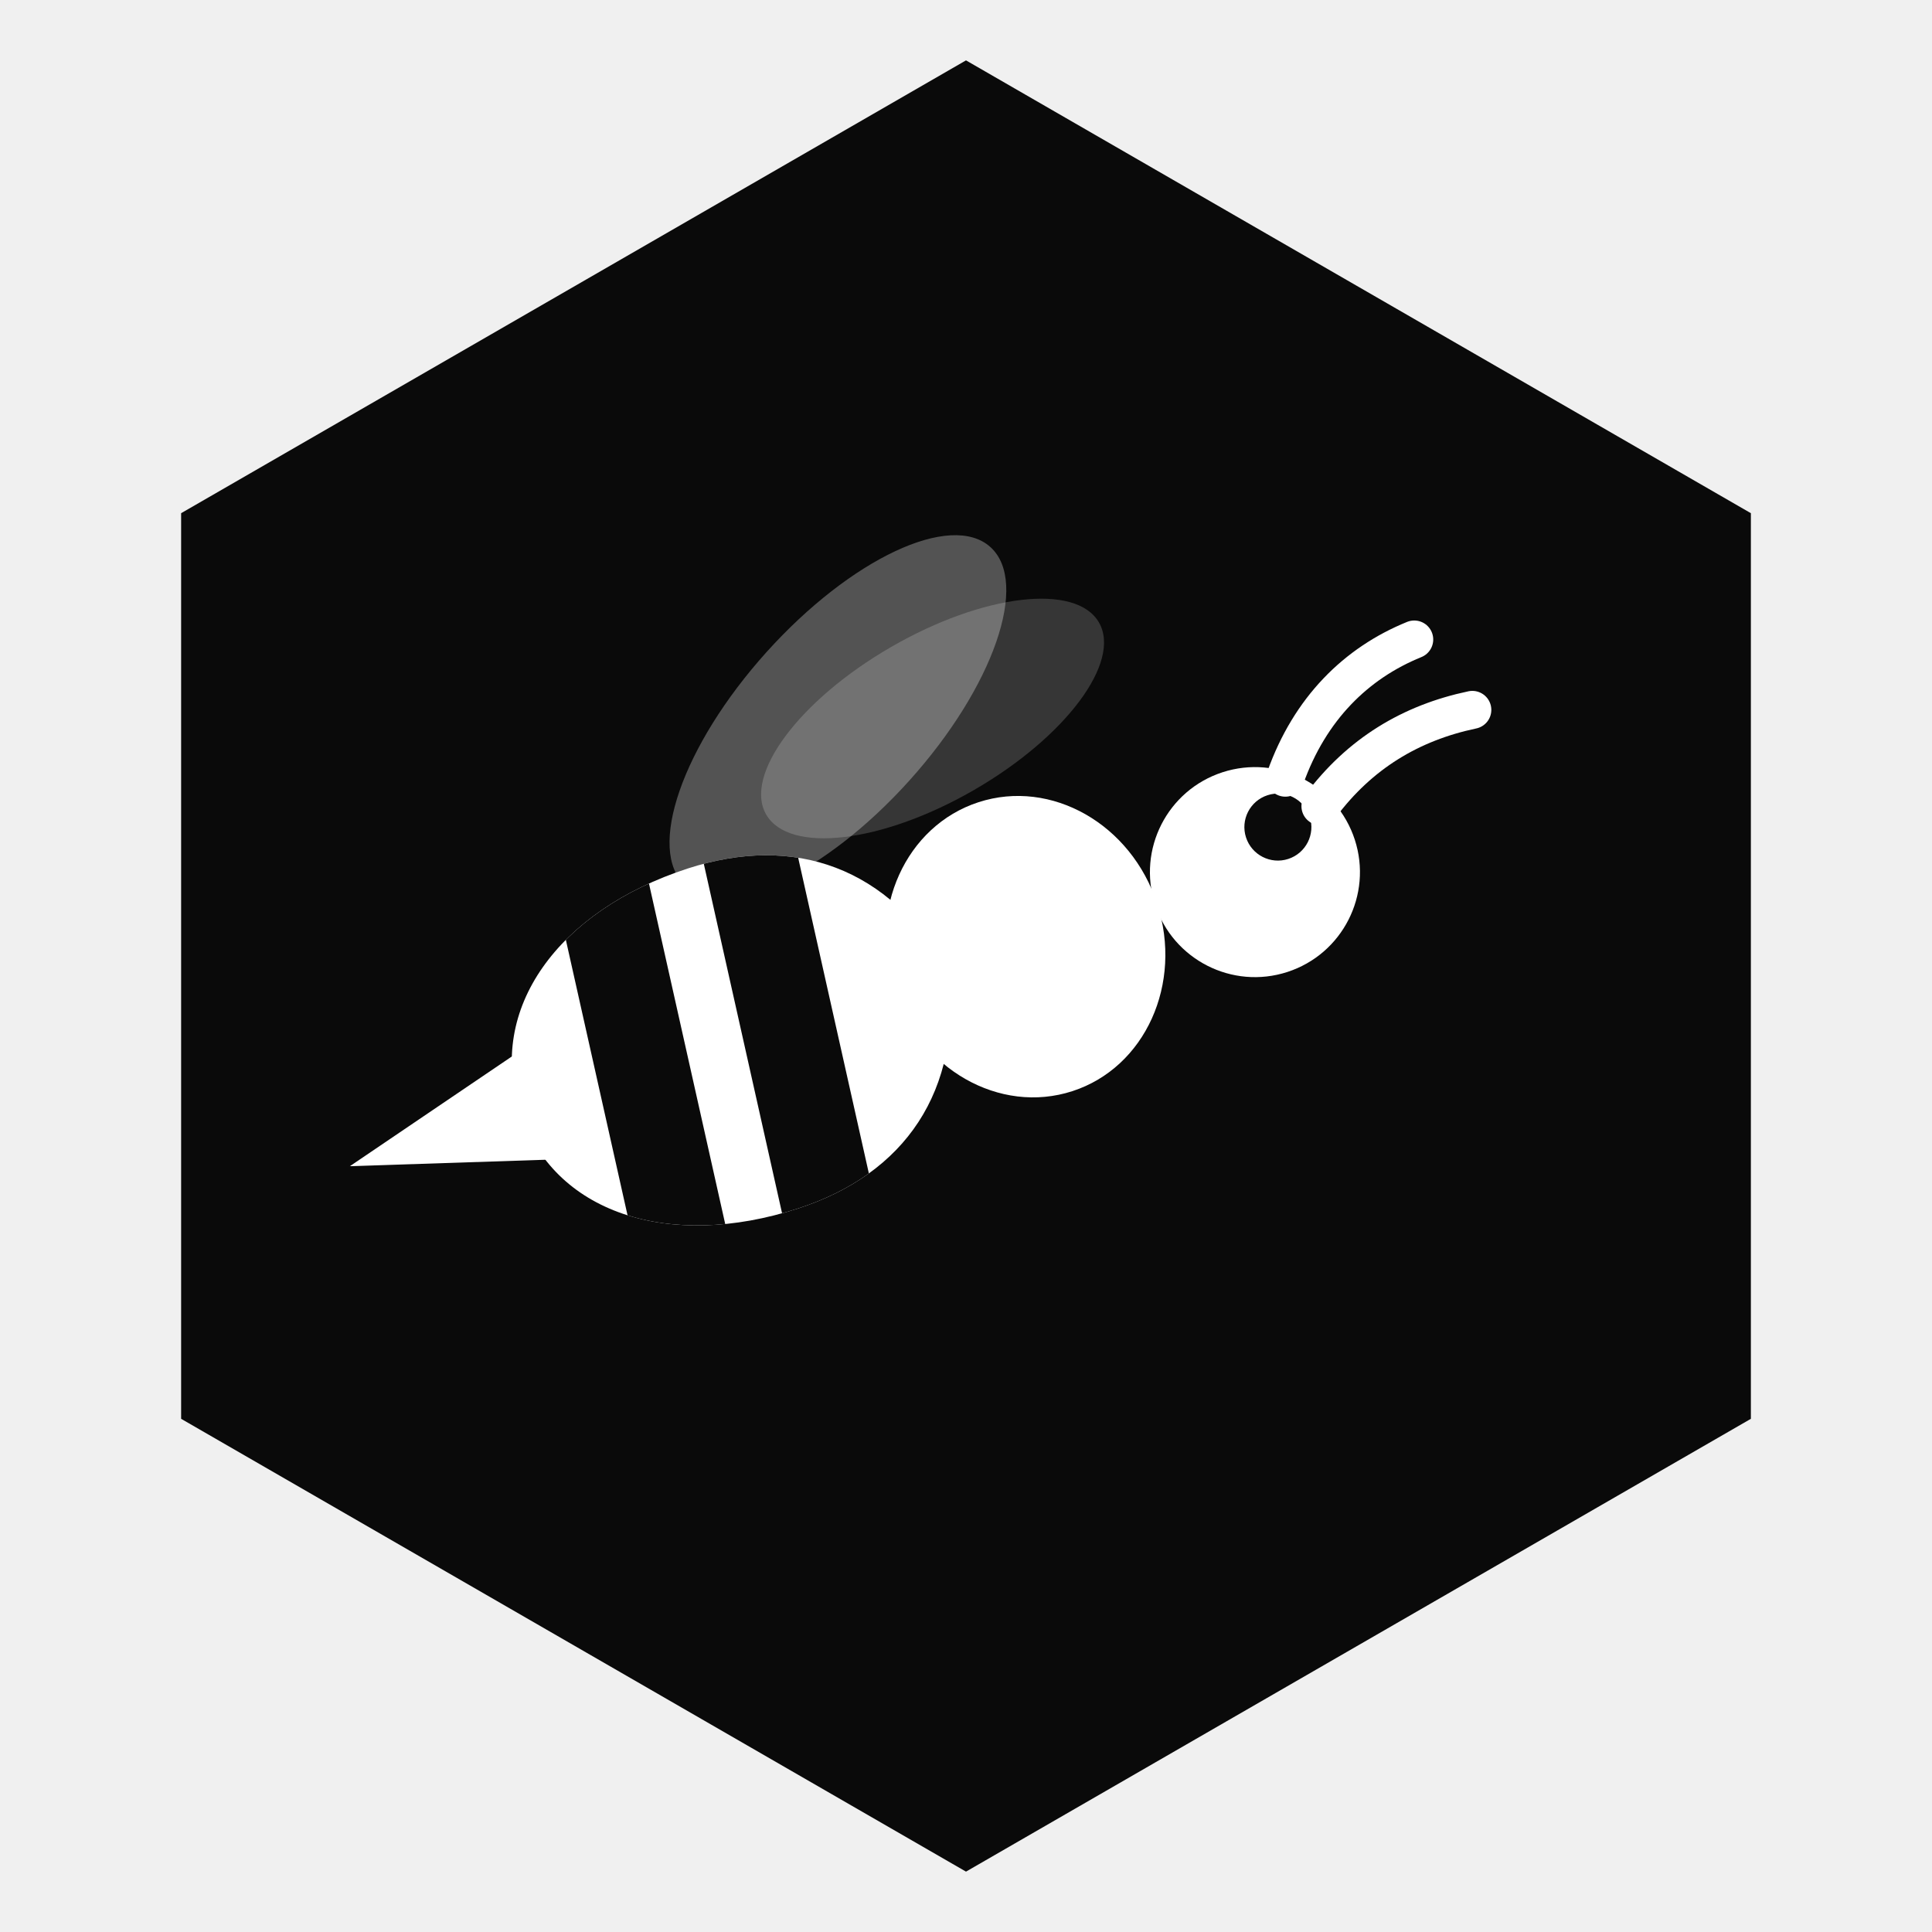
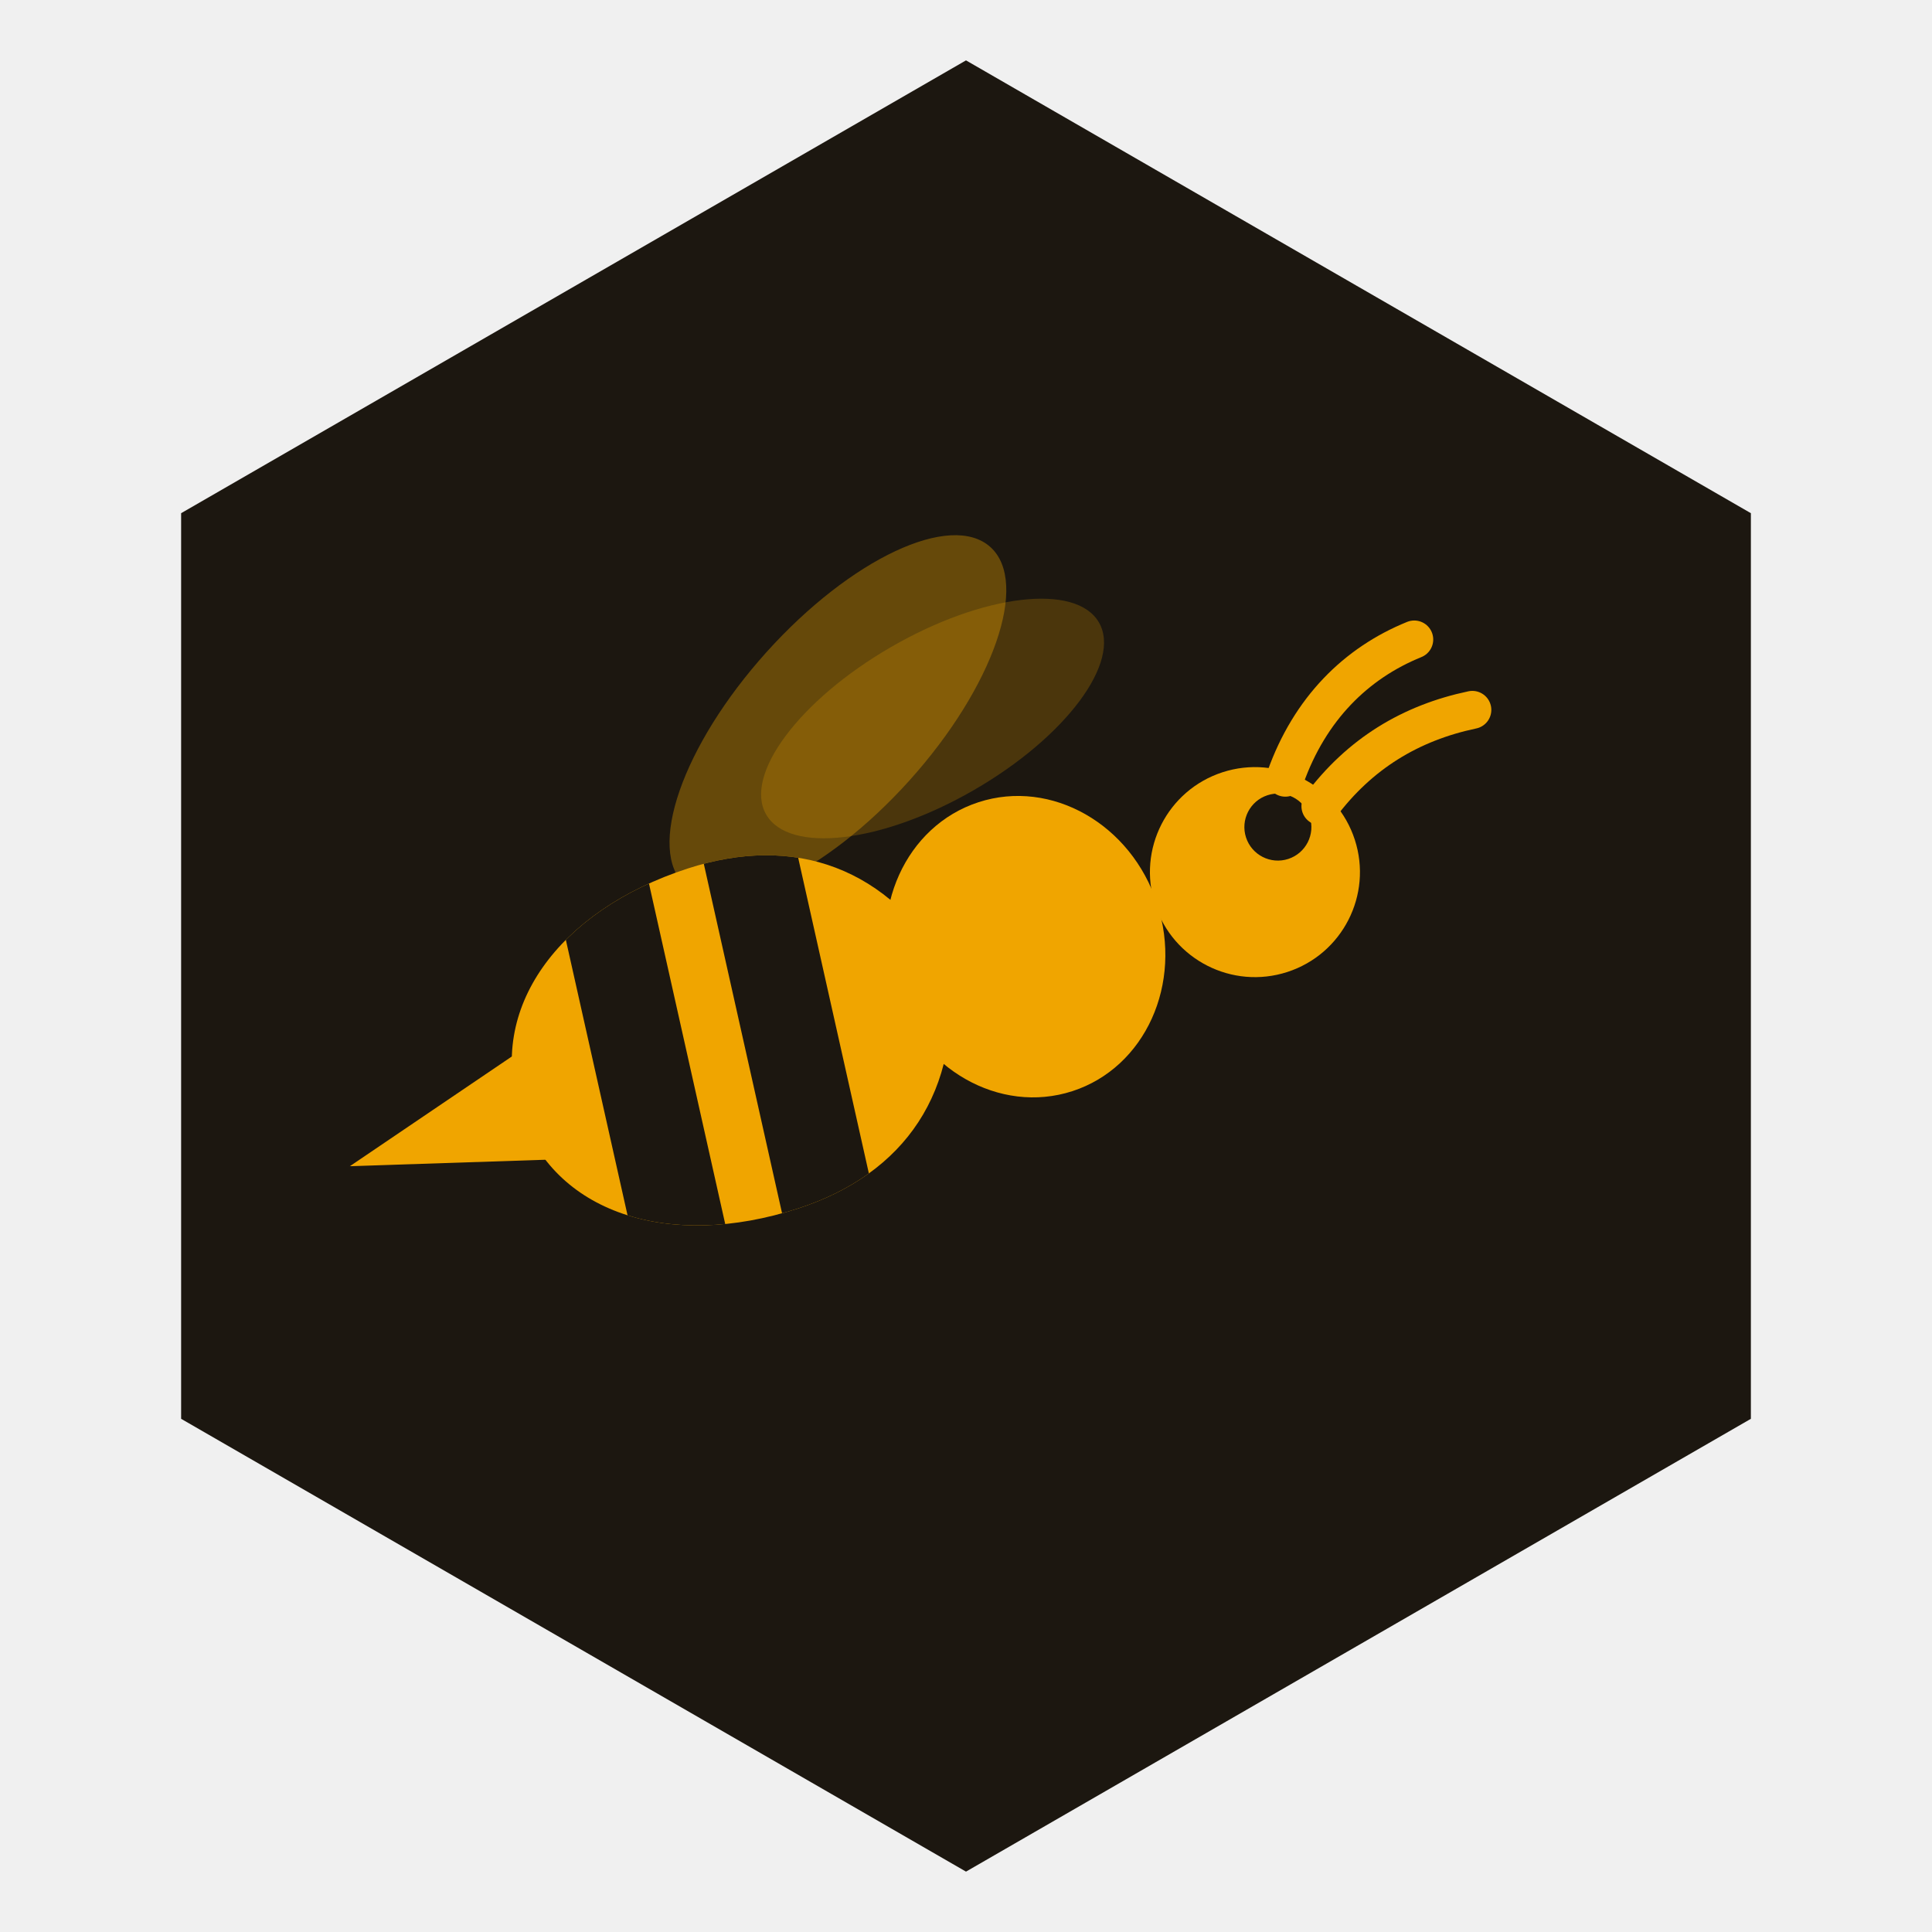
<svg xmlns="http://www.w3.org/2000/svg" width="64" height="64" viewBox="0 0 64 64">
  <defs>
    <clipPath id="ab">
      <path d="M11 32c0-4.8 4.4-8 10.5-8 5 0 8.6 2.7 9.7 8-1.1 5.3-4.7 8-9.7 8-6.1 0-10.5-3.2-10.5-8z" />
    </clipPath>
  </defs>
-   <path d="M32 2l26 15v30L32 62 6 47V17z" fill="#0a0a0a" />
+   <path d="M32 2l26 15v30L32 62 6 47V17z" fill="#1c1710" />
  <g transform="translate(32 32) scale(0.74) translate(-32 -32) rotate(-18 32 32)">
-     <ellipse cx="30" cy="19.6" rx="10.2" ry="4.3" transform="rotate(-30 30 19.6)" fill="#ffffff" opacity="0.3" />
-     <ellipse cx="34" cy="21" rx="8.6" ry="3.7" transform="rotate(-12 34 21)" fill="#ffffff" opacity="0.18" />
-     <path d="M3 32l9-2.6v5.2z" fill="#ffffff" />
-     <path d="M11 32c0-4.8 4.4-8 10.5-8 5 0 8.6 2.7 9.7 8-1.1 5.3-4.7 8-9.7 8-6.1 0-10.5-3.2-10.5-8z" fill="#ffffff" />
-     <g clip-path="url(#ab)" fill="#0a0a0a">
+     <ellipse cx="30" cy="19.6" rx="10.2" ry="4.3" transform="rotate(-30 30 19.6)" fill="#f0a500" opacity="0.35" />
+     <ellipse cx="34" cy="21" rx="8.6" ry="3.7" transform="rotate(-12 34 21)" fill="#f0a500" opacity="0.22" />
+     <path d="M3 32l9-2.6v5.2z" fill="#f0a500" />
+     <path d="M11 32c0-4.8 4.4-8 10.5-8 5 0 8.6 2.7 9.7 8-1.1 5.3-4.7 8-9.7 8-6.1 0-10.5-3.2-10.5-8z" fill="#f0a500" />
+     <g clip-path="url(#ab)" fill="#1c1710">
      <path d="M15.5 23.5h4.2l-1.6 17h-4.2z" />
      <path d="M22.3 23.5h4.2l-1.6 17h-4.2z" />
    </g>
-     <ellipse cx="34.8" cy="32" rx="6.2" ry="6.8" fill="#ffffff" />
-     <circle cx="45.6" cy="32" r="4.7" fill="#ffffff" />
-     <circle cx="47.2" cy="30.4" r="1.5" fill="#0a0a0a" />
-     <g fill="none" stroke="#ffffff" stroke-width="1.7" stroke-linecap="round">
+     <ellipse cx="34.8" cy="32" rx="6.2" ry="6.8" fill="#f0a500" />
+     <circle cx="45.6" cy="32" r="4.7" fill="#f0a500" />
+     <circle cx="47.2" cy="30.4" r="1.5" fill="#1c1710" />
+     <g fill="none" stroke="#f0a500" stroke-width="1.7" stroke-linecap="round">
      <path d="M48.2 28.4c2-2.6 4.6-3.9 7.4-4.1" />
      <path d="M49.3 30.1c2.4-1.7 5-2.3 7.8-2" />
    </g>
  </g>
</svg>
